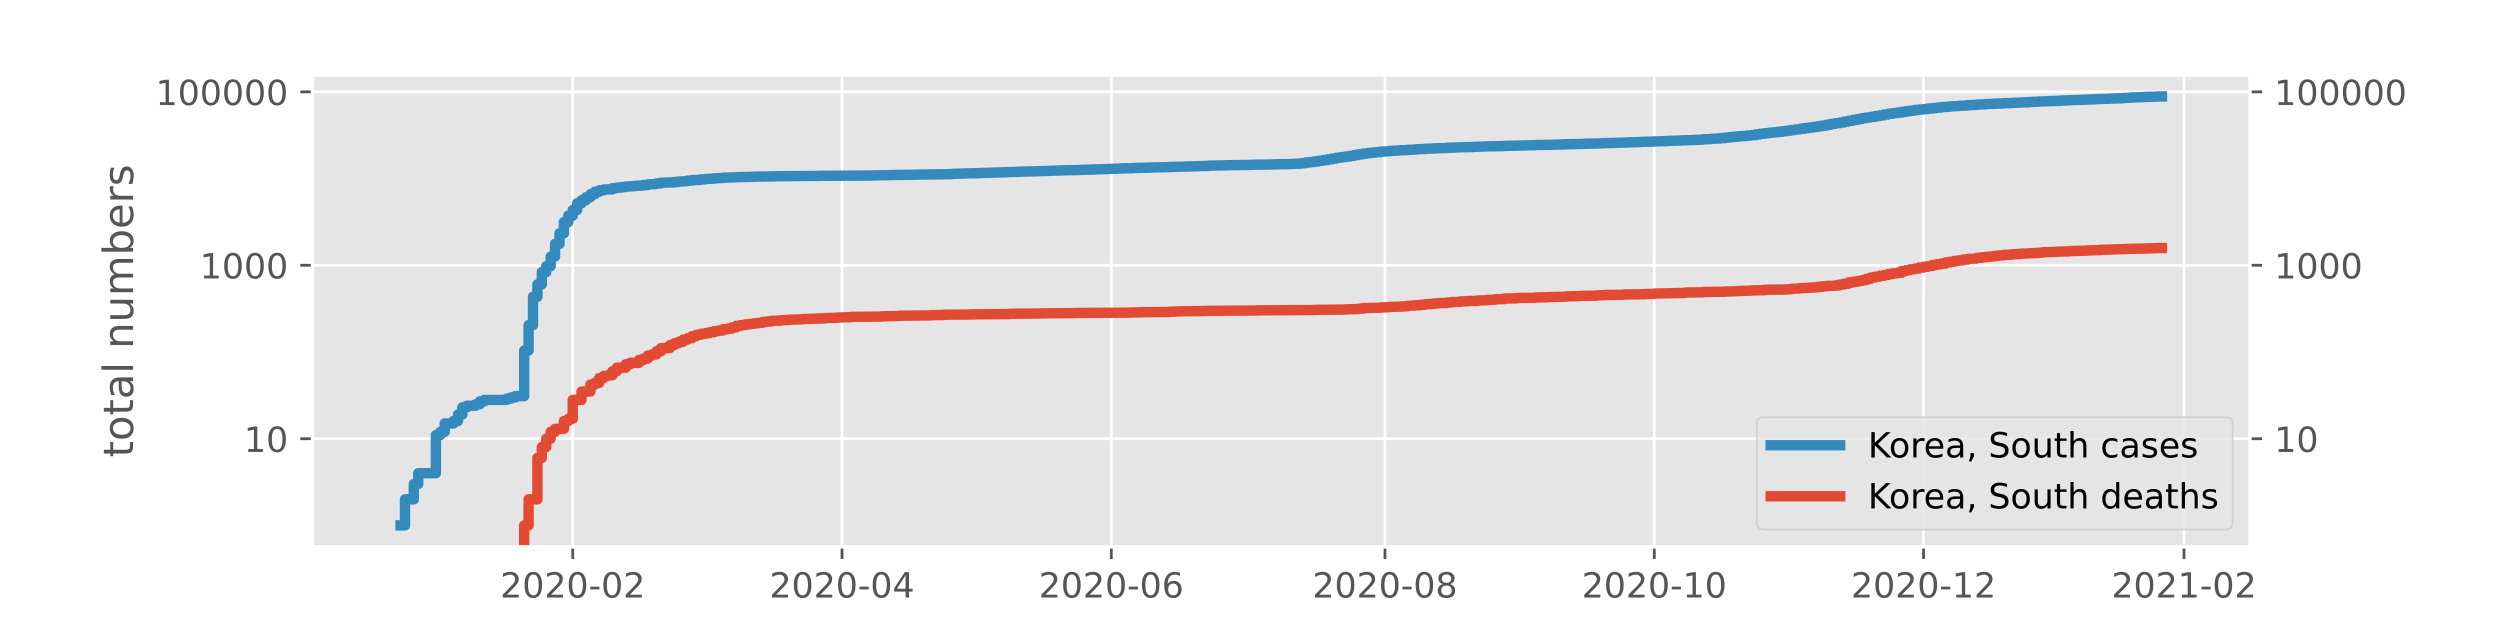
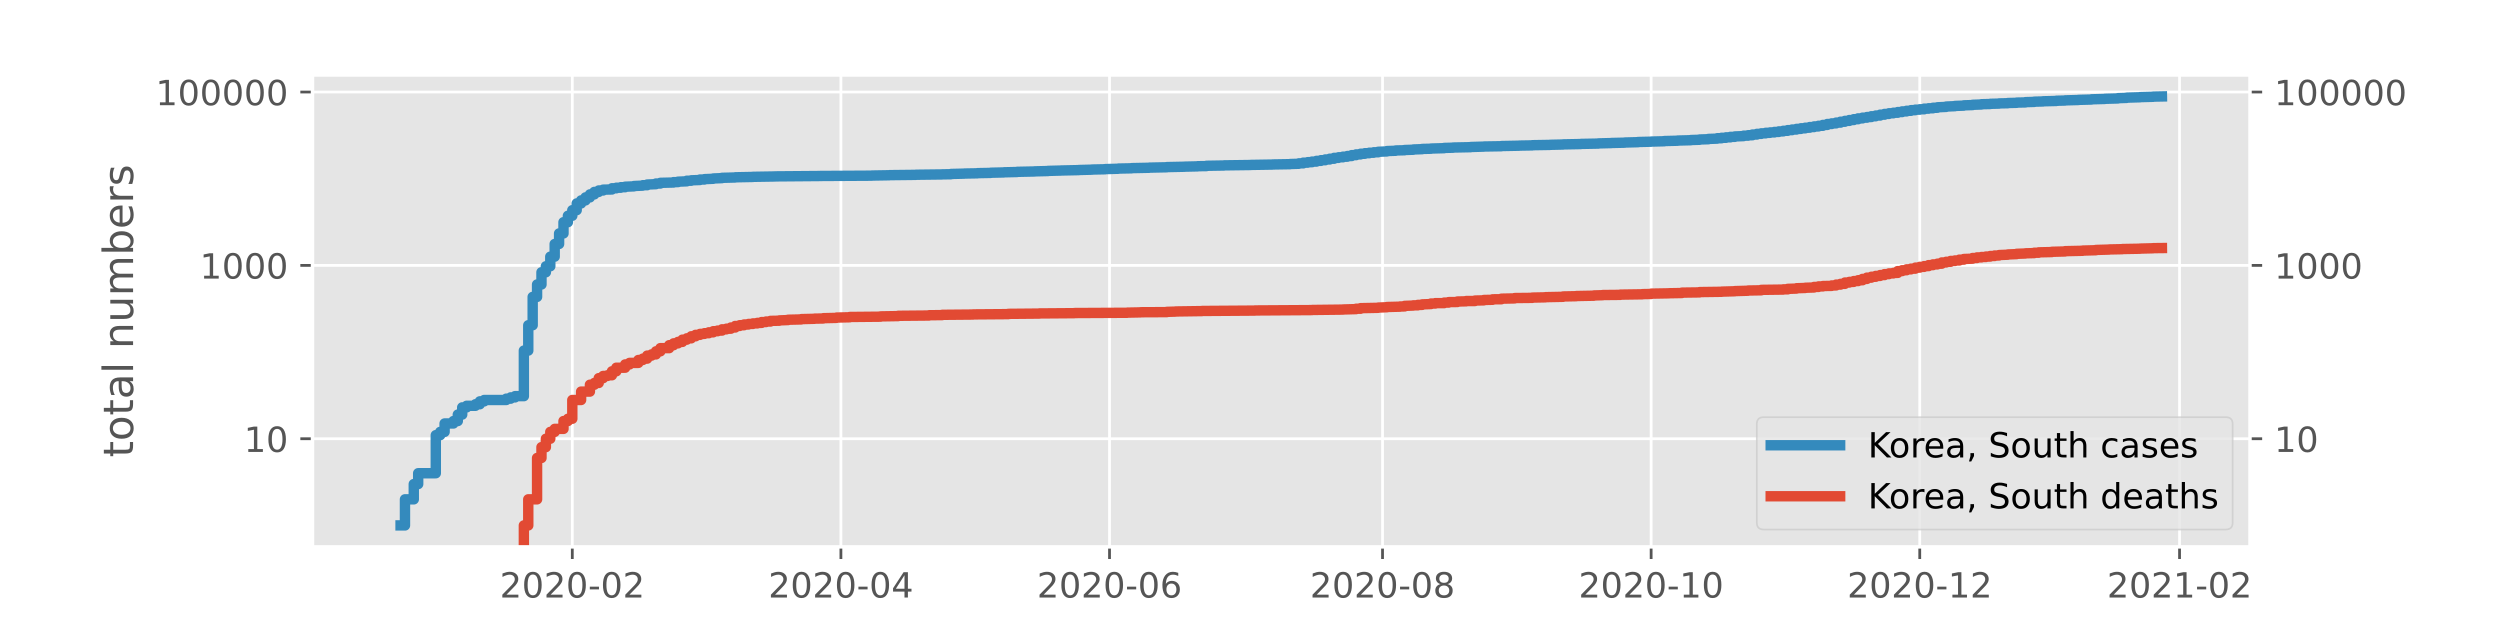
<svg xmlns="http://www.w3.org/2000/svg" xmlns:xlink="http://www.w3.org/1999/xlink" height="180pt" version="1.1" viewBox="0 0 720 180" width="720pt">
  <defs>
    <style type="text/css">*{stroke-linecap:butt;stroke-linejoin:round;}</style>
  </defs>
  <g id="figure_1">
    <g id="patch_1">
      <path d="M 0 180  L 720 180  L 720 0  L 0 0  z " style="fill:#ffffff;" />
    </g>
    <g id="axes_1">
      <g id="patch_2">
        <path d="M 90 157.5  L 648 157.5  L 648 21.6  L 90 21.6  z " style="fill:#e5e5e5;" />
      </g>
      <g id="matplotlib.axis_1">
        <g id="xtick_1">
          <g id="line2d_1">
-             <path clip-path="url(#pf631fa5959)" d="M 164.947 157.5  L 164.947 21.6  " style="fill:none;stroke:#ffffff;stroke-linecap:square;stroke-width:0.8;" />
+             <path clip-path="url(#p341818306a)" d="M 164.823 157.5  L 164.823 21.6  " style="fill:none;stroke:#ffffff;stroke-linecap:square;stroke-width:0.8;" />
          </g>
          <g id="line2d_2">
            <defs>
-               <path d="M 0 0  L 0 3.5  " id="m386e1dd389" style="stroke:#555555;stroke-width:0.8;" />
+               <path d="M 0 0  L 0 3.5  " id="m9fca440f32" style="stroke:#555555;stroke-width:0.8;" />
            </defs>
            <g>
-               <use style="fill:#555555;stroke:#555555;stroke-width:0.8;" x="164.947" xlink:href="#m386e1dd389" y="157.5" />
+               <use style="fill:#555555;stroke:#555555;stroke-width:0.8;" x="164.823" xlink:href="#m9fca440f32" y="157.5" />
            </g>
          </g>
          <g id="text_1">
-             <text style="fill:#555555;font-family:DejaVu Sans;font-size:10px;font-stretch:normal;font-style:normal;font-weight:normal;text-anchor:middle;" transform="rotate(-0, 164.9467, 172.0984)" x="164.947" y="172.098">2020-02</text>
+             <text style="fill:#555555;font-family:DejaVu Sans;font-size:10px;font-stretch:normal;font-style:normal;font-weight:normal;text-anchor:middle;" transform="rotate(-0, 164.8227, 172.0984)" x="164.823" y="172.098">2020-02</text>
          </g>
        </g>
        <g id="xtick_2">
          <g id="line2d_3">
-             <path clip-path="url(#pf631fa5959)" d="M 242.5 157.5  L 242.5 21.6  " style="fill:none;stroke:#ffffff;stroke-linecap:square;stroke-width:0.8;" />
+             <path clip-path="url(#p341818306a)" d="M 242.182 157.5  L 242.182 21.6  " style="fill:none;stroke:#ffffff;stroke-linecap:square;stroke-width:0.8;" />
          </g>
          <g id="line2d_4">
            <g>
-               <use style="fill:#555555;stroke:#555555;stroke-width:0.8;" x="242.5" xlink:href="#m386e1dd389" y="157.5" />
+               <use style="fill:#555555;stroke:#555555;stroke-width:0.8;" x="242.182" xlink:href="#m9fca440f32" y="157.5" />
            </g>
          </g>
          <g id="text_2">
-             <text style="fill:#555555;font-family:DejaVu Sans;font-size:10px;font-stretch:normal;font-style:normal;font-weight:normal;text-anchor:middle;" transform="rotate(-0, 242.4997, 172.0984)" x="242.5" y="172.098">2020-04</text>
+             <text style="fill:#555555;font-family:DejaVu Sans;font-size:10px;font-stretch:normal;font-style:normal;font-weight:normal;text-anchor:middle;" transform="rotate(-0, 242.1818, 172.0984)" x="242.182" y="172.098">2020-04</text>
          </g>
        </g>
        <g id="xtick_3">
          <g id="line2d_5">
-             <path clip-path="url(#pf631fa5959)" d="M 320.053 157.5  L 320.053 21.6  " style="fill:none;stroke:#ffffff;stroke-linecap:square;stroke-width:0.8;" />
+             <path clip-path="url(#p341818306a)" d="M 319.541 157.5  L 319.541 21.6  " style="fill:none;stroke:#ffffff;stroke-linecap:square;stroke-width:0.8;" />
          </g>
          <g id="line2d_6">
            <g>
-               <use style="fill:#555555;stroke:#555555;stroke-width:0.8;" x="320.053" xlink:href="#m386e1dd389" y="157.5" />
+               <use style="fill:#555555;stroke:#555555;stroke-width:0.8;" x="319.541" xlink:href="#m9fca440f32" y="157.5" />
            </g>
          </g>
          <g id="text_3">
-             <text style="fill:#555555;font-family:DejaVu Sans;font-size:10px;font-stretch:normal;font-style:normal;font-weight:normal;text-anchor:middle;" transform="rotate(-0, 320.0526, 172.0984)" x="320.053" y="172.098">2020-06</text>
+             <text style="fill:#555555;font-family:DejaVu Sans;font-size:10px;font-stretch:normal;font-style:normal;font-weight:normal;text-anchor:middle;" transform="rotate(-0, 319.5409, 172.0984)" x="319.541" y="172.098">2020-06</text>
          </g>
        </g>
        <g id="xtick_4">
          <g id="line2d_7">
-             <path clip-path="url(#pf631fa5959)" d="M 398.877 157.5  L 398.877 21.6  " style="fill:none;stroke:#ffffff;stroke-linecap:square;stroke-width:0.8;" />
+             <path clip-path="url(#p341818306a)" d="M 398.168 157.5  L 398.168 21.6  " style="fill:none;stroke:#ffffff;stroke-linecap:square;stroke-width:0.8;" />
          </g>
          <g id="line2d_8">
            <g>
-               <use style="fill:#555555;stroke:#555555;stroke-width:0.8;" x="398.877" xlink:href="#m386e1dd389" y="157.5" />
+               <use style="fill:#555555;stroke:#555555;stroke-width:0.8;" x="398.168" xlink:href="#m9fca440f32" y="157.5" />
            </g>
          </g>
          <g id="text_4">
-             <text style="fill:#555555;font-family:DejaVu Sans;font-size:10px;font-stretch:normal;font-style:normal;font-weight:normal;text-anchor:middle;" transform="rotate(-0, 398.877, 172.0984)" x="398.877" y="172.098">2020-08</text>
+             <text style="fill:#555555;font-family:DejaVu Sans;font-size:10px;font-stretch:normal;font-style:normal;font-weight:normal;text-anchor:middle;" transform="rotate(-0, 398.1682, 172.0984)" x="398.168" y="172.098">2020-08</text>
          </g>
        </g>
        <g id="xtick_5">
          <g id="line2d_9">
-             <path clip-path="url(#pf631fa5959)" d="M 476.43 157.5  L 476.43 21.6  " style="fill:none;stroke:#ffffff;stroke-linecap:square;stroke-width:0.8;" />
+             <path clip-path="url(#p341818306a)" d="M 475.527 157.5  L 475.527 21.6  " style="fill:none;stroke:#ffffff;stroke-linecap:square;stroke-width:0.8;" />
          </g>
          <g id="line2d_10">
            <g>
-               <use style="fill:#555555;stroke:#555555;stroke-width:0.8;" x="476.43" xlink:href="#m386e1dd389" y="157.5" />
+               <use style="fill:#555555;stroke:#555555;stroke-width:0.8;" x="475.527" xlink:href="#m9fca440f32" y="157.5" />
            </g>
          </g>
          <g id="text_5">
-             <text style="fill:#555555;font-family:DejaVu Sans;font-size:10px;font-stretch:normal;font-style:normal;font-weight:normal;text-anchor:middle;" transform="rotate(-0, 476.4299, 172.0984)" x="476.43" y="172.098">2020-10</text>
+             <text style="fill:#555555;font-family:DejaVu Sans;font-size:10px;font-stretch:normal;font-style:normal;font-weight:normal;text-anchor:middle;" transform="rotate(-0, 475.5273, 172.0984)" x="475.527" y="172.098">2020-10</text>
          </g>
        </g>
        <g id="xtick_6">
          <g id="line2d_11">
-             <path clip-path="url(#pf631fa5959)" d="M 553.983 157.5  L 553.983 21.6  " style="fill:none;stroke:#ffffff;stroke-linecap:square;stroke-width:0.8;" />
+             <path clip-path="url(#p341818306a)" d="M 552.886 157.5  L 552.886 21.6  " style="fill:none;stroke:#ffffff;stroke-linecap:square;stroke-width:0.8;" />
          </g>
          <g id="line2d_12">
            <g>
-               <use style="fill:#555555;stroke:#555555;stroke-width:0.8;" x="553.983" xlink:href="#m386e1dd389" y="157.5" />
+               <use style="fill:#555555;stroke:#555555;stroke-width:0.8;" x="552.886" xlink:href="#m9fca440f32" y="157.5" />
            </g>
          </g>
          <g id="text_6">
-             <text style="fill:#555555;font-family:DejaVu Sans;font-size:10px;font-stretch:normal;font-style:normal;font-weight:normal;text-anchor:middle;" transform="rotate(-0, 553.9829, 172.0984)" x="553.983" y="172.098">2020-12</text>
+             <text style="fill:#555555;font-family:DejaVu Sans;font-size:10px;font-stretch:normal;font-style:normal;font-weight:normal;text-anchor:middle;" transform="rotate(-0, 552.8864, 172.0984)" x="552.886" y="172.098">2020-12</text>
          </g>
        </g>
        <g id="xtick_7">
          <g id="line2d_13">
-             <path clip-path="url(#pf631fa5959)" d="M 628.993 157.5  L 628.993 21.6  " style="fill:none;stroke:#ffffff;stroke-linecap:square;stroke-width:0.8;" />
+             <path clip-path="url(#p341818306a)" d="M 627.709 157.5  L 627.709 21.6  " style="fill:none;stroke:#ffffff;stroke-linecap:square;stroke-width:0.8;" />
          </g>
          <g id="line2d_14">
            <g>
-               <use style="fill:#555555;stroke:#555555;stroke-width:0.8;" x="628.993" xlink:href="#m386e1dd389" y="157.5" />
+               <use style="fill:#555555;stroke:#555555;stroke-width:0.8;" x="627.709" xlink:href="#m9fca440f32" y="157.5" />
            </g>
          </g>
          <g id="text_7">
-             <text style="fill:#555555;font-family:DejaVu Sans;font-size:10px;font-stretch:normal;font-style:normal;font-weight:normal;text-anchor:middle;" transform="rotate(-0, 628.9932, 172.0984)" x="628.993" y="172.098">2021-02</text>
+             <text style="fill:#555555;font-family:DejaVu Sans;font-size:10px;font-stretch:normal;font-style:normal;font-weight:normal;text-anchor:middle;" transform="rotate(-0, 627.7091, 172.0984)" x="627.709" y="172.098">2021-02</text>
          </g>
        </g>
      </g>
      <g id="matplotlib.axis_2">
        <g id="ytick_1">
          <g id="line2d_15">
-             <path clip-path="url(#pf631fa5959)" d="M 90 126.349  L 648 126.349  " style="fill:none;stroke:#ffffff;stroke-linecap:square;stroke-width:0.8;" />
+             <path clip-path="url(#p341818306a)" d="M 90 126.359  L 648 126.359  " style="fill:none;stroke:#ffffff;stroke-linecap:square;stroke-width:0.8;" />
          </g>
          <g id="line2d_16">
            <defs>
-               <path d="M 0 0  L -3.5 0  " id="ma9b3b19b6f" style="stroke:#555555;stroke-width:0.8;" />
+               <path d="M 0 0  L -3.5 0  " id="me8266185b8" style="stroke:#555555;stroke-width:0.8;" />
            </defs>
            <g>
-               <use style="fill:#555555;stroke:#555555;stroke-width:0.8;" x="90" xlink:href="#ma9b3b19b6f" y="126.349" />
+               <use style="fill:#555555;stroke:#555555;stroke-width:0.8;" x="90" xlink:href="#me8266185b8" y="126.359" />
            </g>
          </g>
          <g id="line2d_17">
            <defs>
-               <path d="M 0 0  L 3.5 0  " id="m2306df971d" style="stroke:#555555;stroke-width:0.8;" />
+               <path d="M 0 0  L 3.5 0  " id="m26932419ca" style="stroke:#555555;stroke-width:0.8;" />
            </defs>
            <g>
-               <use style="fill:#555555;stroke:#555555;stroke-width:0.8;" x="648" xlink:href="#m2306df971d" y="126.349" />
+               <use style="fill:#555555;stroke:#555555;stroke-width:0.8;" x="648" xlink:href="#m26932419ca" y="126.359" />
            </g>
          </g>
          <g id="text_8">
-             <text style="fill:#555555;font-family:DejaVu Sans;font-size:10px;font-stretch:normal;font-style:normal;font-weight:normal;text-anchor:end;" transform="rotate(-0, 83, 130.1482)" x="83" y="130.148">10</text>
+             <text style="fill:#555555;font-family:DejaVu Sans;font-size:10px;font-stretch:normal;font-style:normal;font-weight:normal;text-anchor:end;" transform="rotate(-0, 83, 130.1583)" x="83" y="130.158">10</text>
          </g>
          <g id="text_9">
-             <text style="fill:#555555;font-family:DejaVu Sans;font-size:10px;font-stretch:normal;font-style:normal;font-weight:normal;text-anchor:start;" transform="rotate(-0, 655, 130.1482)" x="655" y="130.148">10</text>
+             <text style="fill:#555555;font-family:DejaVu Sans;font-size:10px;font-stretch:normal;font-style:normal;font-weight:normal;text-anchor:start;" transform="rotate(-0, 655, 130.1583)" x="655" y="130.158">10</text>
          </g>
        </g>
        <g id="ytick_2">
          <g id="line2d_18">
-             <path clip-path="url(#pf631fa5959)" d="M 90 76.402  L 648 76.402  " style="fill:none;stroke:#ffffff;stroke-linecap:square;stroke-width:0.8;" />
+             <path clip-path="url(#p341818306a)" d="M 90 76.432  L 648 76.432  " style="fill:none;stroke:#ffffff;stroke-linecap:square;stroke-width:0.8;" />
          </g>
          <g id="line2d_19">
            <g>
-               <use style="fill:#555555;stroke:#555555;stroke-width:0.8;" x="90" xlink:href="#ma9b3b19b6f" y="76.402" />
+               <use style="fill:#555555;stroke:#555555;stroke-width:0.8;" x="90" xlink:href="#me8266185b8" y="76.432" />
            </g>
          </g>
          <g id="line2d_20">
            <g>
-               <use style="fill:#555555;stroke:#555555;stroke-width:0.8;" x="648" xlink:href="#m2306df971d" y="76.402" />
+               <use style="fill:#555555;stroke:#555555;stroke-width:0.8;" x="648" xlink:href="#m26932419ca" y="76.432" />
            </g>
          </g>
          <g id="text_10">
-             <text style="fill:#555555;font-family:DejaVu Sans;font-size:10px;font-stretch:normal;font-style:normal;font-weight:normal;text-anchor:end;" transform="rotate(-0, 83, 80.20084)" x="83" y="80.201">1000</text>
+             <text style="fill:#555555;font-family:DejaVu Sans;font-size:10px;font-stretch:normal;font-style:normal;font-weight:normal;text-anchor:end;" transform="rotate(-0, 83, 80.23092)" x="83" y="80.231">1000</text>
          </g>
          <g id="text_11">
-             <text style="fill:#555555;font-family:DejaVu Sans;font-size:10px;font-stretch:normal;font-style:normal;font-weight:normal;text-anchor:start;" transform="rotate(-0, 655, 80.20084)" x="655" y="80.201">1000</text>
+             <text style="fill:#555555;font-family:DejaVu Sans;font-size:10px;font-stretch:normal;font-style:normal;font-weight:normal;text-anchor:start;" transform="rotate(-0, 655, 80.23092)" x="655" y="80.231">1000</text>
          </g>
        </g>
        <g id="ytick_3">
          <g id="line2d_21">
-             <path clip-path="url(#pf631fa5959)" d="M 90 26.454  L 648 26.454  " style="fill:none;stroke:#ffffff;stroke-linecap:square;stroke-width:0.8;" />
+             <path clip-path="url(#p341818306a)" d="M 90 26.504  L 648 26.504  " style="fill:none;stroke:#ffffff;stroke-linecap:square;stroke-width:0.8;" />
          </g>
          <g id="line2d_22">
            <g>
-               <use style="fill:#555555;stroke:#555555;stroke-width:0.8;" x="90" xlink:href="#ma9b3b19b6f" y="26.454" />
+               <use style="fill:#555555;stroke:#555555;stroke-width:0.8;" x="90" xlink:href="#me8266185b8" y="26.504" />
            </g>
          </g>
          <g id="line2d_23">
            <g>
-               <use style="fill:#555555;stroke:#555555;stroke-width:0.8;" x="648" xlink:href="#m2306df971d" y="26.454" />
+               <use style="fill:#555555;stroke:#555555;stroke-width:0.8;" x="648" xlink:href="#m26932419ca" y="26.504" />
            </g>
          </g>
          <g id="text_12">
-             <text style="fill:#555555;font-family:DejaVu Sans;font-size:10px;font-stretch:normal;font-style:normal;font-weight:normal;text-anchor:end;" transform="rotate(-0, 83, 30.25343)" x="83" y="30.253">100000</text>
+             <text style="fill:#555555;font-family:DejaVu Sans;font-size:10px;font-stretch:normal;font-style:normal;font-weight:normal;text-anchor:end;" transform="rotate(-0, 83, 30.30357)" x="83" y="30.304">100000</text>
          </g>
          <g id="text_13">
-             <text style="fill:#555555;font-family:DejaVu Sans;font-size:10px;font-stretch:normal;font-style:normal;font-weight:normal;text-anchor:start;" transform="rotate(-0, 655, 30.25343)" x="655" y="30.253">100000</text>
+             <text style="fill:#555555;font-family:DejaVu Sans;font-size:10px;font-stretch:normal;font-style:normal;font-weight:normal;text-anchor:start;" transform="rotate(-0, 655, 30.30357)" x="655" y="30.304">100000</text>
          </g>
        </g>
        <g id="text_14">
          <text style="fill:#555555;font-family:DejaVu Sans;font-size:12px;font-stretch:normal;font-style:normal;font-weight:normal;text-anchor:middle;" transform="rotate(-90, 38.32937, 89.55)" x="38.329" y="89.55">total numbers</text>
        </g>
      </g>
      <g id="line2d_24">
-         <path clip-path="url(#pf631fa5959)" d="M 115.364 151.323  L 116.635 151.323  L 116.635 143.805  L 119.178 143.805  L 119.178 139.407  L 120.449 139.407  L 120.449 136.287  L 125.535 136.287  L 125.535 125.315  L 126.806 125.315  L 126.806 124.372  L 128.077 124.372  L 128.077 121.951  L 130.62 121.951  L 130.62 121.251  L 131.891 121.251  L 131.891 119.388  L 133.163 119.388  L 133.163 117.315  L 134.434 117.315  L 134.434 116.854  L 136.977 116.854  L 136.977 116.411  L 138.248 116.411  L 138.248 115.576  L 139.519 115.576  L 139.519 115.182  L 145.876 115.182  L 145.876 114.801  L 147.148 114.801  L 147.148 114.434  L 148.419 114.434  L 148.419 114.078  L 150.962 114.078  L 150.962 100.95  L 152.233 100.95  L 152.233 93.643  L 153.504 93.643  L 153.504 85.48  L 154.776 85.48  L 154.776 81.906  L 156.047 81.906  L 156.047 78.383  L 157.319 78.383  L 157.319 76.654  L 158.59 76.654  L 158.59 73.886  L 159.861 73.886  L 159.861 70.233  L 161.133 70.233  L 161.133 67.195  L 162.404 67.195  L 162.404 63.957  L 163.675 63.957  L 163.675 62.106  L 164.947 62.106  L 164.947 60.494  L 166.218 60.494  L 166.218 58.55  L 167.489 58.55  L 167.489 57.676  L 168.761 57.676  L 168.761 56.81  L 170.032 56.81  L 170.032 55.946  L 171.303 55.946  L 171.303 55.233  L 172.575 55.233  L 172.575 54.82  L 173.846 54.82  L 173.846 54.58  L 176.389 54.529  L 176.389 54.185  L 177.66 54.185  L 177.66 54.027  L 178.932 54.027  L 178.932 53.877  L 180.203 53.877  L 180.203 53.732  L 182.746 53.631  L 182.746 53.533  L 185.288 53.423  L 185.288 53.302  L 186.56 53.302  L 186.56 53.108  L 189.103 52.998  L 189.103 52.816  L 190.374 52.816  L 190.374 52.618  L 194.188 52.526  L 194.188 52.407  L 195.459 52.407  L 195.459 52.284  L 198.002 52.178  L 198.002 52.009  L 199.273 52.009  L 199.273 51.89  L 201.816 51.802  L 201.816 51.663  L 203.087 51.663  L 203.087 51.551  L 205.63 51.454  L 205.63 51.361  L 208.173 51.26  L 208.173 51.174  L 211.987 51.075  L 211.987 51.019  L 217.072 50.919  L 217.072 50.886  L 223.429 50.783  L 223.429 50.76  L 236.143 50.656  L 236.143 50.642  L 251.399 50.553  L 251.399 50.519  L 256.485 50.432  L 256.485 50.403  L 264.113 50.318  L 264.113 50.286  L 271.741 50.193  L 271.741 50.175  L 274.284 50.136  L 274.284 50.06  L 278.098 49.968  L 278.098 49.942  L 281.912 49.873  L 281.912 49.828  L 285.726 49.755  L 285.726 49.707  L 289.54 49.62  L 289.54 49.585  L 293.354 49.498  L 293.354 49.448  L 298.44 49.342  L 298.44 49.311  L 302.254 49.221  L 302.254 49.177  L 306.068 49.076  L 306.068 49.062  L 311.153 48.953  L 311.153 48.92  L 314.967 48.823  L 314.967 48.787  L 318.781 48.708  L 318.781 48.663  L 322.595 48.557  L 322.595 48.507  L 326.409 48.432  L 326.409 48.381  L 331.495 48.276  L 331.495 48.24  L 336.58 48.132  L 336.58 48.083  L 341.666 47.978  L 341.666 47.957  L 345.48 47.873  L 345.48 47.827  L 348.023 47.795  L 348.023 47.708  L 353.108 47.622  L 353.108 47.586  L 360.736 47.481  L 360.736 47.456  L 367.093 47.352  L 367.093 47.325  L 372.178 47.239  L 372.178 47.198  L 374.721 47.122  L 374.721 47.002  L 375.992 47.002  L 375.992 46.803  L 377.264 46.803  L 377.264 46.664  L 378.535 46.664  L 378.535 46.494  L 379.807 46.494  L 379.807 46.291  L 381.078 46.291  L 381.078 46.098  L 382.349 46.098  L 382.349 45.885  L 383.621 45.885  L 383.621 45.671  L 384.892 45.671  L 384.892 45.421  L 386.163 45.421  L 386.163 45.257  L 387.435 45.257  L 387.435 45.086  L 388.706 45.086  L 388.706 44.894  L 389.977 44.894  L 389.977 44.636  L 391.249 44.636  L 391.249 44.423  L 392.52 44.423  L 392.52 44.24  L 393.792 44.24  L 393.792 44.075  L 395.063 44.075  L 395.063 43.939  L 396.334 43.939  L 396.334 43.812  L 397.606 43.812  L 397.606 43.669  L 400.148 43.566  L 400.148 43.463  L 402.691 43.376  L 402.691 43.29  L 405.234 43.229  L 405.234 43.16  L 407.776 43.081  L 407.776 43.004  L 410.319 42.916  L 410.319 42.849  L 412.862 42.79  L 412.862 42.737  L 416.676 42.631  L 416.676 42.557  L 419.219 42.497  L 419.219 42.445  L 424.304 42.344  L 424.304 42.293  L 428.118 42.182  L 428.118 42.154  L 433.204 42.07  L 433.204 42.018  L 438.289 41.92  L 438.289 41.892  L 442.103 41.825  L 442.103 41.774  L 447.189 41.688  L 447.189 41.662  L 451.003 41.575  L 451.003 41.538  L 456.088 41.443  L 456.088 41.404  L 461.174 41.307  L 461.174 41.257  L 464.988 41.159  L 464.988 41.133  L 468.802 41.047  L 468.802 41.004  L 472.616 40.905  L 472.616 40.853  L 476.43 40.763  L 476.43 40.733  L 480.244 40.635  L 480.244 40.577  L 484.058 40.485  L 484.058 40.435  L 487.872 40.339  L 487.872 40.283  L 490.415 40.209  L 490.415 40.131  L 492.958 40.051  L 492.958 39.967  L 495.5 39.881  L 495.5 39.764  L 496.772 39.764  L 496.772 39.638  L 498.043 39.638  L 498.043 39.506  L 499.314 39.506  L 499.314 39.368  L 500.586 39.368  L 500.586 39.251  L 503.129 39.155  L 503.129 39.034  L 504.4 39.034  L 504.4 38.903  L 505.671 38.903  L 505.671 38.705  L 506.943 38.705  L 506.943 38.516  L 508.214 38.516  L 508.214 38.356  L 509.485 38.356  L 509.485 38.211  L 510.757 38.211  L 510.757 38.091  L 512.028 38.091  L 512.028 37.949  L 513.299 37.949  L 513.299 37.79  L 514.571 37.79  L 514.571 37.625  L 515.842 37.625  L 515.842 37.435  L 517.113 37.435  L 517.113 37.263  L 518.385 37.263  L 518.385 37.079  L 519.656 37.079  L 519.656 36.903  L 520.928 36.903  L 520.928 36.735  L 522.199 36.735  L 522.199 36.547  L 523.47 36.547  L 523.47 36.366  L 524.742 36.366  L 524.742 36.181  L 526.013 36.181  L 526.013 35.931  L 527.284 35.931  L 527.284 35.667  L 528.556 35.667  L 528.556 35.486  L 529.827 35.486  L 529.827 35.269  L 531.098 35.269  L 531.098 35.009  L 532.37 35.009  L 532.37 34.77  L 533.641 34.77  L 533.641 34.525  L 534.913 34.525  L 534.913 34.287  L 536.184 34.287  L 536.184 34.045  L 537.455 34.045  L 537.455 33.845  L 538.727 33.845  L 538.727 33.66  L 539.998 33.66  L 539.998 33.433  L 541.269 33.433  L 541.269 33.232  L 542.541 33.232  L 542.541 32.984  L 543.812 32.984  L 543.812 32.762  L 545.083 32.762  L 545.083 32.575  L 546.355 32.575  L 546.355 32.422  L 547.626 32.422  L 547.626 32.228  L 548.897 32.228  L 548.897 32.036  L 550.169 32.036  L 550.169 31.862  L 551.44 31.862  L 551.44 31.679  L 552.712 31.679  L 552.712 31.536  L 553.983 31.536  L 553.983 31.423  L 555.254 31.423  L 555.254 31.25  L 556.526 31.25  L 556.526 31.13  L 557.797 31.13  L 557.797 30.991  L 559.068 30.991  L 559.068 30.849  L 561.611 30.74  L 561.611 30.637  L 564.154 30.532  L 564.154 30.461  L 566.697 30.377  L 566.697 30.29  L 569.239 30.21  L 569.239 30.132  L 571.782 30.044  L 571.782 29.966  L 574.325 29.908  L 574.325 29.85  L 576.867 29.791  L 576.867 29.732  L 579.41 29.682  L 579.41 29.619  L 581.953 29.562  L 581.953 29.499  L 584.496 29.449  L 584.496 29.37  L 587.038 29.299  L 587.038 29.233  L 589.581 29.17  L 589.581 29.121  L 593.395 29.032  L 593.395 28.968  L 595.938 28.907  L 595.938 28.857  L 599.752 28.754  L 599.752 28.715  L 603.566 28.616  L 603.566 28.549  L 607.38 28.449  L 607.38 28.407  L 611.194 28.303  L 611.194 28.224  L 613.737 28.145  L 613.737 28.074  L 617.551 27.966  L 617.551 27.924  L 621.365 27.826  L 621.365 27.777  L 622.636 27.777  L 622.636 27.777  " style="fill:none;stroke:#348abd;stroke-linecap:square;stroke-width:3;" />
+         <path clip-path="url(#p341818306a)" d="M 115.364 151.323  L 116.632 151.323  L 116.632 143.808  L 119.168 143.808  L 119.168 139.412  L 120.436 139.412  L 120.436 136.293  L 125.509 136.293  L 125.509 125.326  L 126.777 125.326  L 126.777 124.382  L 128.045 124.382  L 128.045 121.963  L 130.582 121.963  L 130.582 121.263  L 131.85 121.263  L 131.85 119.4  L 133.118 119.4  L 133.118 117.329  L 134.386 117.329  L 134.386 116.868  L 136.923 116.868  L 136.923 116.425  L 138.191 116.425  L 138.191 115.591  L 139.459 115.591  L 139.459 115.196  L 145.8 115.196  L 145.8 114.816  L 147.068 114.816  L 147.068 114.448  L 148.336 114.448  L 148.336 114.093  L 150.873 114.093  L 150.873 100.97  L 152.141 100.97  L 152.141 93.666  L 153.409 93.666  L 153.409 85.506  L 154.677 85.506  L 154.677 81.934  L 155.945 81.934  L 155.945 78.413  L 157.214 78.413  L 157.214 76.684  L 158.482 76.684  L 158.482 73.917  L 159.75 73.917  L 159.75 70.266  L 161.018 70.266  L 161.018 67.229  L 162.286 67.229  L 162.286 63.992  L 163.555 63.992  L 163.555 62.142  L 164.823 62.142  L 164.823 60.53  L 166.091 60.53  L 166.091 58.587  L 167.359 58.587  L 167.359 57.714  L 168.627 57.714  L 168.627 56.848  L 169.895 56.848  L 169.895 55.984  L 171.164 55.984  L 171.164 55.272  L 172.432 55.272  L 172.432 54.859  L 173.7 54.859  L 173.7 54.619  L 176.236 54.568  L 176.236 54.224  L 177.505 54.224  L 177.505 54.066  L 178.773 54.066  L 178.773 53.916  L 180.041 53.916  L 180.041 53.771  L 182.577 53.67  L 182.577 53.572  L 185.114 53.462  L 185.114 53.342  L 186.382 53.342  L 186.382 53.147  L 188.918 53.038  L 188.918 52.855  L 190.186 52.855  L 190.186 52.657  L 193.991 52.566  L 193.991 52.447  L 195.259 52.447  L 195.259 52.324  L 197.795 52.218  L 197.795 52.049  L 199.064 52.049  L 199.064 51.93  L 201.6 51.842  L 201.6 51.703  L 202.868 51.703  L 202.868 51.591  L 205.405 51.494  L 205.405 51.401  L 207.941 51.3  L 207.941 51.214  L 211.745 51.115  L 211.745 51.06  L 216.818 50.96  L 216.818 50.927  L 223.159 50.823  L 223.159 50.801  L 235.841 50.696  L 235.841 50.682  L 251.059 50.594  L 251.059 50.56  L 256.132 50.472  L 256.132 50.444  L 263.741 50.358  L 263.741 50.327  L 271.35 50.234  L 271.35 50.215  L 273.886 50.177  L 273.886 50.101  L 277.691 50.009  L 277.691 49.983  L 281.495 49.914  L 281.495 49.868  L 285.3 49.796  L 285.3 49.748  L 289.105 49.661  L 289.105 49.626  L 292.909 49.539  L 292.909 49.489  L 297.982 49.383  L 297.982 49.352  L 301.786 49.262  L 301.786 49.218  L 305.591 49.118  L 305.591 49.103  L 310.664 48.994  L 310.664 48.961  L 314.468 48.864  L 314.468 48.828  L 318.273 48.749  L 318.273 48.704  L 322.077 48.599  L 322.077 48.548  L 325.882 48.474  L 325.882 48.422  L 330.955 48.317  L 330.955 48.281  L 336.027 48.174  L 336.027 48.125  L 341.1 48.019  L 341.1 47.999  L 344.905 47.914  L 344.905 47.868  L 347.441 47.836  L 347.441 47.749  L 352.514 47.664  L 352.514 47.627  L 360.123 47.523  L 360.123 47.497  L 366.464 47.393  L 366.464 47.367  L 371.536 47.281  L 371.536 47.24  L 374.073 47.164  L 374.073 47.044  L 375.341 47.044  L 375.341 46.845  L 376.609 46.845  L 376.609 46.706  L 377.877 46.706  L 377.877 46.536  L 379.145 46.536  L 379.145 46.333  L 380.414 46.333  L 380.414 46.14  L 381.682 46.14  L 381.682 45.928  L 382.95 45.928  L 382.95 45.714  L 384.218 45.714  L 384.218 45.464  L 385.486 45.464  L 385.486 45.299  L 386.755 45.299  L 386.755 45.129  L 388.023 45.129  L 388.023 44.937  L 389.291 44.937  L 389.291 44.678  L 390.559 44.678  L 390.559 44.465  L 391.827 44.465  L 391.827 44.283  L 393.095 44.283  L 393.095 44.118  L 394.364 44.118  L 394.364 43.982  L 395.632 43.982  L 395.632 43.855  L 396.9 43.855  L 396.9 43.713  L 399.436 43.61  L 399.436 43.506  L 401.973 43.419  L 401.973 43.333  L 404.509 43.273  L 404.509 43.203  L 407.045 43.125  L 407.045 43.047  L 409.582 42.96  L 409.582 42.893  L 412.118 42.834  L 412.118 42.78  L 415.923 42.674  L 415.923 42.601  L 418.459 42.541  L 418.459 42.489  L 423.532 42.388  L 423.532 42.337  L 427.336 42.226  L 427.336 42.197  L 432.409 42.113  L 432.409 42.062  L 437.482 41.964  L 437.482 41.936  L 441.286 41.869  L 441.286 41.818  L 446.359 41.732  L 446.359 41.706  L 450.164 41.619  L 450.164 41.582  L 455.236 41.487  L 455.236 41.448  L 460.309 41.352  L 460.309 41.301  L 464.114 41.203  L 464.114 41.177  L 467.918 41.091  L 467.918 41.048  L 471.723 40.949  L 471.723 40.898  L 475.527 40.808  L 475.527 40.777  L 479.332 40.68  L 479.332 40.622  L 483.136 40.529  L 483.136 40.48  L 486.941 40.383  L 486.941 40.328  L 489.477 40.254  L 489.477 40.175  L 492.014 40.096  L 492.014 40.012  L 494.55 39.926  L 494.55 39.809  L 495.818 39.809  L 495.818 39.683  L 497.086 39.683  L 497.086 39.551  L 498.355 39.551  L 498.355 39.413  L 499.623 39.413  L 499.623 39.296  L 502.159 39.2  L 502.159 39.079  L 503.427 39.079  L 503.427 38.948  L 504.695 38.948  L 504.695 38.75  L 505.964 38.75  L 505.964 38.561  L 507.232 38.561  L 507.232 38.402  L 508.5 38.402  L 508.5 38.257  L 509.768 38.257  L 509.768 38.136  L 511.036 38.136  L 511.036 37.994  L 512.305 37.994  L 512.305 37.836  L 513.573 37.836  L 513.573 37.67  L 514.841 37.67  L 514.841 37.481  L 516.109 37.481  L 516.109 37.309  L 517.377 37.309  L 517.377 37.125  L 518.645 37.125  L 518.645 36.949  L 519.914 36.949  L 519.914 36.781  L 521.182 36.781  L 521.182 36.593  L 522.45 36.593  L 522.45 36.412  L 523.718 36.412  L 523.718 36.227  L 524.986 36.227  L 524.986 35.978  L 526.255 35.978  L 526.255 35.713  L 527.523 35.713  L 527.523 35.533  L 528.791 35.533  L 528.791 35.316  L 530.059 35.316  L 530.059 35.055  L 531.327 35.055  L 531.327 34.817  L 532.595 34.817  L 532.595 34.572  L 533.864 34.572  L 533.864 34.334  L 535.132 34.334  L 535.132 34.092  L 536.4 34.092  L 536.4 33.892  L 537.668 33.892  L 537.668 33.707  L 538.936 33.707  L 538.936 33.48  L 540.205 33.48  L 540.205 33.279  L 541.473 33.279  L 541.473 33.031  L 542.741 33.031  L 542.741 32.809  L 544.009 32.809  L 544.009 32.623  L 545.277 32.623  L 545.277 32.47  L 546.545 32.47  L 546.545 32.275  L 547.814 32.275  L 547.814 32.084  L 549.082 32.084  L 549.082 31.91  L 550.35 31.91  L 550.35 31.727  L 551.618 31.727  L 551.618 31.584  L 552.886 31.584  L 552.886 31.472  L 554.155 31.472  L 554.155 31.298  L 555.423 31.298  L 555.423 31.178  L 556.691 31.178  L 556.691 31.039  L 557.959 31.039  L 557.959 30.897  L 560.495 30.788  L 560.495 30.686  L 563.032 30.58  L 563.032 30.509  L 565.568 30.425  L 565.568 30.338  L 568.105 30.259  L 568.105 30.181  L 570.641 30.093  L 570.641 30.015  L 573.177 29.957  L 573.177 29.899  L 575.714 29.84  L 575.714 29.781  L 578.25 29.73  L 578.25 29.668  L 580.786 29.611  L 580.786 29.548  L 583.323 29.498  L 583.323 29.419  L 585.859 29.348  L 585.859 29.282  L 588.395 29.219  L 588.395 29.17  L 592.2 29.081  L 592.2 29.017  L 594.736 28.956  L 594.736 28.906  L 598.541 28.803  L 598.541 28.764  L 602.345 28.665  L 602.345 28.599  L 606.15 28.499  L 606.15 28.456  L 609.955 28.353  L 609.955 28.273  L 612.491 28.194  L 612.491 28.123  L 616.295 28.015  L 616.295 27.974  L 620.1 27.875  L 620.1 27.827  L 622.636 27.777  L 622.636 27.777  " style="fill:none;stroke:#348abd;stroke-linecap:square;stroke-width:3;" />
      </g>
      <g id="line2d_25">
-         <path clip-path="url(#pf631fa5959)" d="M 150.962 181  L 150.962 151.323  L 152.233 151.323  L 152.233 143.805  L 154.776 143.805  L 154.776 131.889  L 156.047 131.889  L 156.047 128.769  L 157.319 128.769  L 157.319 126.349  L 158.59 126.349  L 158.59 124.372  L 159.861 124.372  L 159.861 123.503  L 162.404 123.503  L 162.404 121.251  L 163.675 121.251  L 163.675 120.594  L 164.947 120.594  L 164.947 115.182  L 167.489 115.182  L 167.489 112.762  L 170.032 112.762  L 170.032 110.784  L 171.303 110.784  L 171.303 110.28  L 172.575 110.28  L 172.575 108.893  L 173.846 108.893  L 173.846 108.261  L 175.118 108.261  L 175.118 108.058  L 176.389 108.058  L 176.389 106.916  L 177.66 106.916  L 177.66 105.882  L 180.203 105.882  L 180.203 104.938  L 181.474 104.938  L 181.474 104.496  L 184.017 104.496  L 184.017 103.661  L 185.288 103.661  L 185.288 103.266  L 186.56 103.266  L 186.56 102.398  L 187.831 102.398  L 187.831 102.046  L 189.103 102.046  L 189.103 101.161  L 190.374 101.161  L 190.374 100.243  L 192.917 100.243  L 192.917 99.398  L 194.188 99.398  L 194.188 98.869  L 195.459 98.869  L 195.459 98.447  L 196.731 98.447  L 196.731 97.804  L 198.002 97.804  L 198.002 97.42  L 199.273 97.42  L 199.273 96.834  L 200.545 96.834  L 200.545 96.414  L 201.816 96.414  L 201.816 96.143  L 203.087 96.143  L 203.087 95.944  L 204.359 95.944  L 204.359 95.684  L 205.63 95.684  L 205.63 95.368  L 206.902 95.368  L 206.902 95.183  L 208.173 95.183  L 208.173 94.821  L 209.444 94.821  L 209.444 94.645  L 210.716 94.645  L 210.716 94.3  L 211.987 94.3  L 211.987 93.857  L 213.258 93.857  L 213.258 93.643  L 214.53 93.643  L 214.53 93.432  L 215.801 93.432  L 215.801 93.277  L 217.072 93.277  L 217.072 93.124  L 218.344 93.124  L 218.344 92.973  L 219.615 92.973  L 219.615 92.726  L 220.887 92.726  L 220.887 92.58  L 222.158 92.58  L 222.158 92.389  L 224.701 92.342  L 224.701 92.248  L 227.243 92.155  L 227.243 92.062  L 231.057 91.971  L 231.057 91.88  L 234.871 91.79  L 234.871 91.745  L 237.414 91.701  L 237.414 91.612  L 241.228 91.524  L 241.228 91.437  L 245.042 91.351  L 245.042 91.265  L 253.942 91.18  L 253.942 91.096  L 259.027 91.012  L 259.027 90.929  L 267.927 90.846  L 267.927 90.764  L 271.741 90.724  L 271.741 90.643  L 280.64 90.562  L 280.64 90.523  L 290.811 90.443  L 290.811 90.364  L 299.711 90.286  L 299.711 90.247  L 309.882 90.169  L 309.882 90.131  L 325.138 90.054  L 325.138 90.016  L 328.952 89.94  L 328.952 89.903  L 336.58 89.865  L 336.58 89.79  L 339.123 89.716  L 339.123 89.679  L 346.751 89.569  L 346.751 89.532  L 362.008 89.424  L 362.008 89.388  L 378.535 89.281  L 378.535 89.245  L 387.435 89.139  L 387.435 89.104  L 391.249 89  L 391.249 88.896  L 392.52 88.896  L 392.52 88.726  L 397.606 88.625  L 397.606 88.558  L 400.148 88.459  L 400.148 88.393  L 403.962 88.295  L 403.962 88.231  L 405.234 88.231  L 405.234 88.07  L 407.776 87.975  L 407.776 87.913  L 409.048 87.913  L 409.048 87.788  L 410.319 87.788  L 410.319 87.634  L 412.862 87.543  L 412.862 87.392  L 414.133 87.392  L 414.133 87.274  L 416.676 87.274  L 416.676 87.127  L 417.947 87.127  L 417.947 86.982  L 420.49 86.953  L 420.49 86.811  L 423.033 86.754  L 423.033 86.67  L 425.576 86.67  L 425.576 86.531  L 428.118 86.476  L 428.118 86.367  L 430.661 86.313  L 430.661 86.178  L 433.204 86.151  L 433.204 85.993  L 437.018 85.914  L 437.018 85.81  L 442.103 85.759  L 442.103 85.682  L 445.917 85.606  L 445.917 85.555  L 451.003 85.455  L 451.003 85.355  L 454.817 85.281  L 454.817 85.232  L 459.902 85.135  L 459.902 85.062  L 462.445 84.99  L 462.445 84.942  L 467.53 84.895  L 467.53 84.824  L 473.887 84.73  L 473.887 84.683  L 476.43 84.637  L 476.43 84.544  L 481.515 84.453  L 481.515 84.43  L 485.329 84.362  L 485.329 84.25  L 490.415 84.183  L 490.415 84.094  L 496.772 84.007  L 496.772 83.963  L 500.586 83.855  L 500.586 83.812  L 504.4 83.705  L 504.4 83.641  L 508.214 83.578  L 508.214 83.452  L 514.571 83.37  L 514.571 83.308  L 515.842 83.308  L 515.842 83.165  L 518.385 83.085  L 518.385 82.985  L 520.928 82.905  L 520.928 82.846  L 523.47 82.768  L 523.47 82.613  L 524.742 82.613  L 524.742 82.46  L 526.013 82.46  L 526.013 82.347  L 528.556 82.31  L 528.556 82.18  L 529.827 82.18  L 529.827 81.942  L 531.098 81.942  L 531.098 81.727  L 532.37 81.727  L 532.37 81.344  L 533.641 81.344  L 533.641 81.158  L 534.913 81.158  L 534.913 80.925  L 536.184 80.925  L 536.184 80.681  L 537.455 80.681  L 537.455 80.301  L 538.727 80.301  L 538.727 79.934  L 539.998 79.934  L 539.998 79.682  L 541.269 79.682  L 541.269 79.435  L 542.541 79.435  L 542.541 79.194  L 543.812 79.194  L 543.812 78.917  L 545.083 78.917  L 545.083 78.714  L 546.355 78.714  L 546.355 78.567  L 547.626 78.567  L 547.626 78.05  L 548.897 78.05  L 548.897 77.8  L 550.169 77.8  L 550.169 77.544  L 551.44 77.544  L 551.44 77.341  L 552.712 77.341  L 552.712 77.05  L 553.983 77.05  L 553.983 76.822  L 555.254 76.822  L 555.254 76.61  L 556.526 76.61  L 556.526 76.326  L 557.797 76.326  L 557.797 76.113  L 559.068 76.113  L 559.068 75.914  L 560.34 75.914  L 560.34 75.557  L 561.611 75.557  L 561.611 75.368  L 562.882 75.368  L 562.882 75.124  L 564.154 75.124  L 564.154 74.98  L 565.425 74.98  L 565.425 74.745  L 566.697 74.745  L 566.697 74.561  L 569.239 74.469  L 569.239 74.272  L 570.511 74.272  L 570.511 74.104  L 571.782 74.104  L 571.782 73.99  L 573.053 73.99  L 573.053 73.861  L 574.325 73.861  L 574.325 73.699  L 575.596 73.699  L 575.596 73.556  L 576.867 73.556  L 576.867 73.423  L 579.41 73.325  L 579.41 73.252  L 581.953 73.155  L 581.953 73.067  L 584.496 72.979  L 584.496 72.924  L 587.038 72.861  L 587.038 72.76  L 588.31 72.76  L 588.31 72.644  L 592.124 72.56  L 592.124 72.484  L 595.938 72.387  L 595.938 72.305  L 601.023 72.194  L 601.023 72.135  L 604.837 72.033  L 604.837 71.953  L 608.651 71.846  L 608.651 71.81  L 612.465 71.733  L 612.465 71.69  L 617.551 71.599  L 617.551 71.565  L 621.365 71.468  L 621.365 71.434  L 622.636 71.434  L 622.636 71.434  " style="fill:none;stroke:#e24a33;stroke-linecap:square;stroke-width:3;" />
+         <path clip-path="url(#p341818306a)" d="M 150.873 181  L 150.873 151.323  L 152.141 151.323  L 152.141 143.808  L 154.677 143.808  L 154.677 131.897  L 155.945 131.897  L 155.945 128.778  L 157.214 128.778  L 157.214 126.359  L 158.482 126.359  L 158.482 124.382  L 159.75 124.382  L 159.75 123.515  L 162.286 123.515  L 162.286 121.263  L 163.555 121.263  L 163.555 120.606  L 164.823 120.606  L 164.823 115.196  L 167.359 115.196  L 167.359 112.777  L 169.895 112.777  L 169.895 110.8  L 171.164 110.8  L 171.164 110.296  L 172.432 110.296  L 172.432 108.91  L 173.7 108.91  L 173.7 108.278  L 174.968 108.278  L 174.968 108.076  L 176.236 108.076  L 176.236 106.934  L 177.505 106.934  L 177.505 105.9  L 180.041 105.9  L 180.041 104.957  L 181.309 104.957  L 181.309 104.514  L 183.845 104.514  L 183.845 103.68  L 185.114 103.68  L 185.114 103.286  L 186.382 103.286  L 186.382 102.418  L 187.65 102.418  L 187.65 102.066  L 188.918 102.066  L 188.918 101.181  L 190.186 101.181  L 190.186 100.264  L 192.723 100.264  L 192.723 99.419  L 193.991 99.419  L 193.991 98.89  L 195.259 98.89  L 195.259 98.468  L 196.527 98.468  L 196.527 97.825  L 197.795 97.825  L 197.795 97.442  L 199.064 97.442  L 199.064 96.856  L 200.332 96.856  L 200.332 96.436  L 201.6 96.436  L 201.6 96.165  L 202.868 96.165  L 202.868 95.966  L 204.136 95.966  L 204.136 95.706  L 205.405 95.706  L 205.405 95.39  L 206.673 95.39  L 206.673 95.205  L 207.941 95.205  L 207.941 94.844  L 209.209 94.844  L 209.209 94.667  L 210.477 94.667  L 210.477 94.323  L 211.745 94.323  L 211.745 93.881  L 213.014 93.881  L 213.014 93.666  L 214.282 93.666  L 214.282 93.455  L 215.55 93.455  L 215.55 93.3  L 216.818 93.3  L 216.818 93.147  L 218.086 93.147  L 218.086 92.996  L 219.355 92.996  L 219.355 92.749  L 220.623 92.749  L 220.623 92.604  L 221.891 92.604  L 221.891 92.413  L 224.427 92.365  L 224.427 92.271  L 226.964 92.178  L 226.964 92.086  L 230.768 91.995  L 230.768 91.904  L 234.573 91.814  L 234.573 91.769  L 237.109 91.725  L 237.109 91.636  L 240.914 91.548  L 240.914 91.461  L 244.718 91.375  L 244.718 91.289  L 253.595 91.204  L 253.595 91.12  L 258.668 91.036  L 258.668 90.953  L 267.545 90.871  L 267.545 90.789  L 271.35 90.748  L 271.35 90.667  L 280.227 90.587  L 280.227 90.547  L 290.373 90.468  L 290.373 90.389  L 299.25 90.31  L 299.25 90.271  L 309.395 90.194  L 309.395 90.156  L 324.614 90.079  L 324.614 90.041  L 328.418 89.965  L 328.418 89.927  L 336.027 89.89  L 336.027 89.815  L 338.564 89.741  L 338.564 89.704  L 346.173 89.594  L 346.173 89.557  L 361.391 89.449  L 361.391 89.413  L 377.877 89.305  L 377.877 89.27  L 386.755 89.164  L 386.755 89.129  L 390.559 89.025  L 390.559 88.921  L 391.827 88.921  L 391.827 88.751  L 396.9 88.65  L 396.9 88.584  L 399.436 88.484  L 399.436 88.419  L 403.241 88.321  L 403.241 88.256  L 404.509 88.256  L 404.509 88.096  L 407.045 88.001  L 407.045 87.938  L 408.314 87.938  L 408.314 87.813  L 409.582 87.813  L 409.582 87.66  L 412.118 87.568  L 412.118 87.418  L 413.386 87.418  L 413.386 87.299  L 415.923 87.299  L 415.923 87.153  L 417.191 87.153  L 417.191 87.008  L 419.727 86.979  L 419.727 86.837  L 422.264 86.78  L 422.264 86.696  L 424.8 86.696  L 424.8 86.557  L 427.336 86.502  L 427.336 86.393  L 429.873 86.339  L 429.873 86.204  L 432.409 86.178  L 432.409 86.019  L 436.214 85.941  L 436.214 85.837  L 441.286 85.785  L 441.286 85.708  L 445.091 85.632  L 445.091 85.582  L 450.164 85.481  L 450.164 85.382  L 453.968 85.308  L 453.968 85.259  L 459.041 85.161  L 459.041 85.089  L 461.577 85.017  L 461.577 84.969  L 466.65 84.921  L 466.65 84.851  L 472.991 84.757  L 472.991 84.71  L 475.527 84.664  L 475.527 84.571  L 480.6 84.48  L 480.6 84.457  L 484.405 84.389  L 484.405 84.277  L 489.477 84.21  L 489.477 84.121  L 495.818 84.034  L 495.818 83.99  L 499.623 83.882  L 499.623 83.839  L 503.427 83.732  L 503.427 83.668  L 507.232 83.605  L 507.232 83.48  L 513.573 83.397  L 513.573 83.335  L 514.841 83.335  L 514.841 83.193  L 517.377 83.112  L 517.377 83.012  L 519.914 82.933  L 519.914 82.874  L 522.45 82.796  L 522.45 82.641  L 523.718 82.641  L 523.718 82.488  L 524.986 82.488  L 524.986 82.375  L 527.523 82.337  L 527.523 82.207  L 528.791 82.207  L 528.791 81.97  L 530.059 81.97  L 530.059 81.755  L 531.327 81.755  L 531.327 81.372  L 532.595 81.372  L 532.595 81.186  L 533.864 81.186  L 533.864 80.953  L 535.132 80.953  L 535.132 80.709  L 536.4 80.709  L 536.4 80.33  L 537.668 80.33  L 537.668 79.963  L 538.936 79.963  L 538.936 79.711  L 540.205 79.711  L 540.205 79.464  L 541.473 79.464  L 541.473 79.223  L 542.741 79.223  L 542.741 78.946  L 544.009 78.946  L 544.009 78.743  L 545.277 78.743  L 545.277 78.596  L 546.545 78.596  L 546.545 78.079  L 547.814 78.079  L 547.814 77.83  L 549.082 77.83  L 549.082 77.574  L 550.35 77.574  L 550.35 77.371  L 551.618 77.371  L 551.618 77.079  L 552.886 77.079  L 552.886 76.852  L 554.155 76.852  L 554.155 76.64  L 555.423 76.64  L 555.423 76.356  L 556.691 76.356  L 556.691 76.143  L 557.959 76.143  L 557.959 75.944  L 559.227 75.944  L 559.227 75.587  L 560.495 75.587  L 560.495 75.398  L 561.764 75.398  L 561.764 75.155  L 563.032 75.155  L 563.032 75.011  L 564.3 75.011  L 564.3 74.776  L 565.568 74.776  L 565.568 74.591  L 568.105 74.5  L 568.105 74.303  L 569.373 74.303  L 569.373 74.135  L 570.641 74.135  L 570.641 74.021  L 571.909 74.021  L 571.909 73.892  L 573.177 73.892  L 573.177 73.73  L 574.445 73.73  L 574.445 73.587  L 575.714 73.587  L 575.714 73.455  L 578.25 73.356  L 578.25 73.283  L 580.786 73.186  L 580.786 73.098  L 583.323 73.011  L 583.323 72.956  L 585.859 72.893  L 585.859 72.792  L 587.127 72.792  L 587.127 72.676  L 590.932 72.592  L 590.932 72.516  L 594.736 72.418  L 594.736 72.336  L 599.809 72.225  L 599.809 72.167  L 603.614 72.065  L 603.614 71.985  L 607.418 71.878  L 607.418 71.842  L 611.223 71.765  L 611.223 71.722  L 616.295 71.631  L 616.295 71.597  L 620.1 71.5  L 620.1 71.466  L 622.636 71.438  L 622.636 71.438  " style="fill:none;stroke:#e24a33;stroke-linecap:square;stroke-width:3;" />
      </g>
      <g id="patch_3">
        <path d="M 90 157.5  L 90 21.6  " style="fill:none;stroke:#ffffff;stroke-linecap:square;stroke-linejoin:miter;" />
      </g>
      <g id="patch_4">
        <path d="M 648 157.5  L 648 21.6  " style="fill:none;stroke:#ffffff;stroke-linecap:square;stroke-linejoin:miter;" />
      </g>
      <g id="patch_5">
        <path d="M 90 157.5  L 648 157.5  " style="fill:none;stroke:#ffffff;stroke-linecap:square;stroke-linejoin:miter;" />
      </g>
      <g id="patch_6">
        <path d="M 90 21.6  L 648 21.6  " style="fill:none;stroke:#ffffff;stroke-linecap:square;stroke-linejoin:miter;" />
      </g>
      <g id="legend_1">
        <g id="patch_7">
          <path d="M 507.962 152.5  L 641 152.5  Q 643 152.5 643 150.5  L 643 122.144  Q 643 120.144 641 120.144  L 507.962 120.144  Q 505.962 120.144 505.962 122.144  L 505.962 150.5  Q 505.962 152.5 507.962 152.5  z " style="fill:#e5e5e5;opacity:0.8;stroke:#cccccc;stroke-linejoin:miter;stroke-width:0.5;" />
        </g>
        <g id="line2d_26">
          <path d="M 509.962 128.242  L 529.962 128.242  " style="fill:none;stroke:#348abd;stroke-linecap:square;stroke-width:3;" />
        </g>
        <g id="line2d_27" />
        <g id="text_15">
          <text style="font-family:DejaVu Sans;font-size:10px;font-stretch:normal;font-style:normal;font-weight:normal;text-anchor:start;" transform="rotate(-0, 537.9625, 131.7422)" x="537.962" y="131.742">Korea, South cases</text>
        </g>
        <g id="line2d_28">
          <path d="M 509.962 142.92  L 529.962 142.92  " style="fill:none;stroke:#e24a33;stroke-linecap:square;stroke-width:3;" />
        </g>
        <g id="line2d_29" />
        <g id="text_16">
          <text style="font-family:DejaVu Sans;font-size:10px;font-stretch:normal;font-style:normal;font-weight:normal;text-anchor:start;" transform="rotate(-0, 537.9625, 146.4203)" x="537.962" y="146.42">Korea, South deaths</text>
        </g>
      </g>
    </g>
  </g>
  <defs>
-     <clipPath id="pf631fa5959">
+     <clipPath id="p341818306a">
      <rect height="135.9" width="558" x="90" y="21.6" />
    </clipPath>
  </defs>
</svg>
